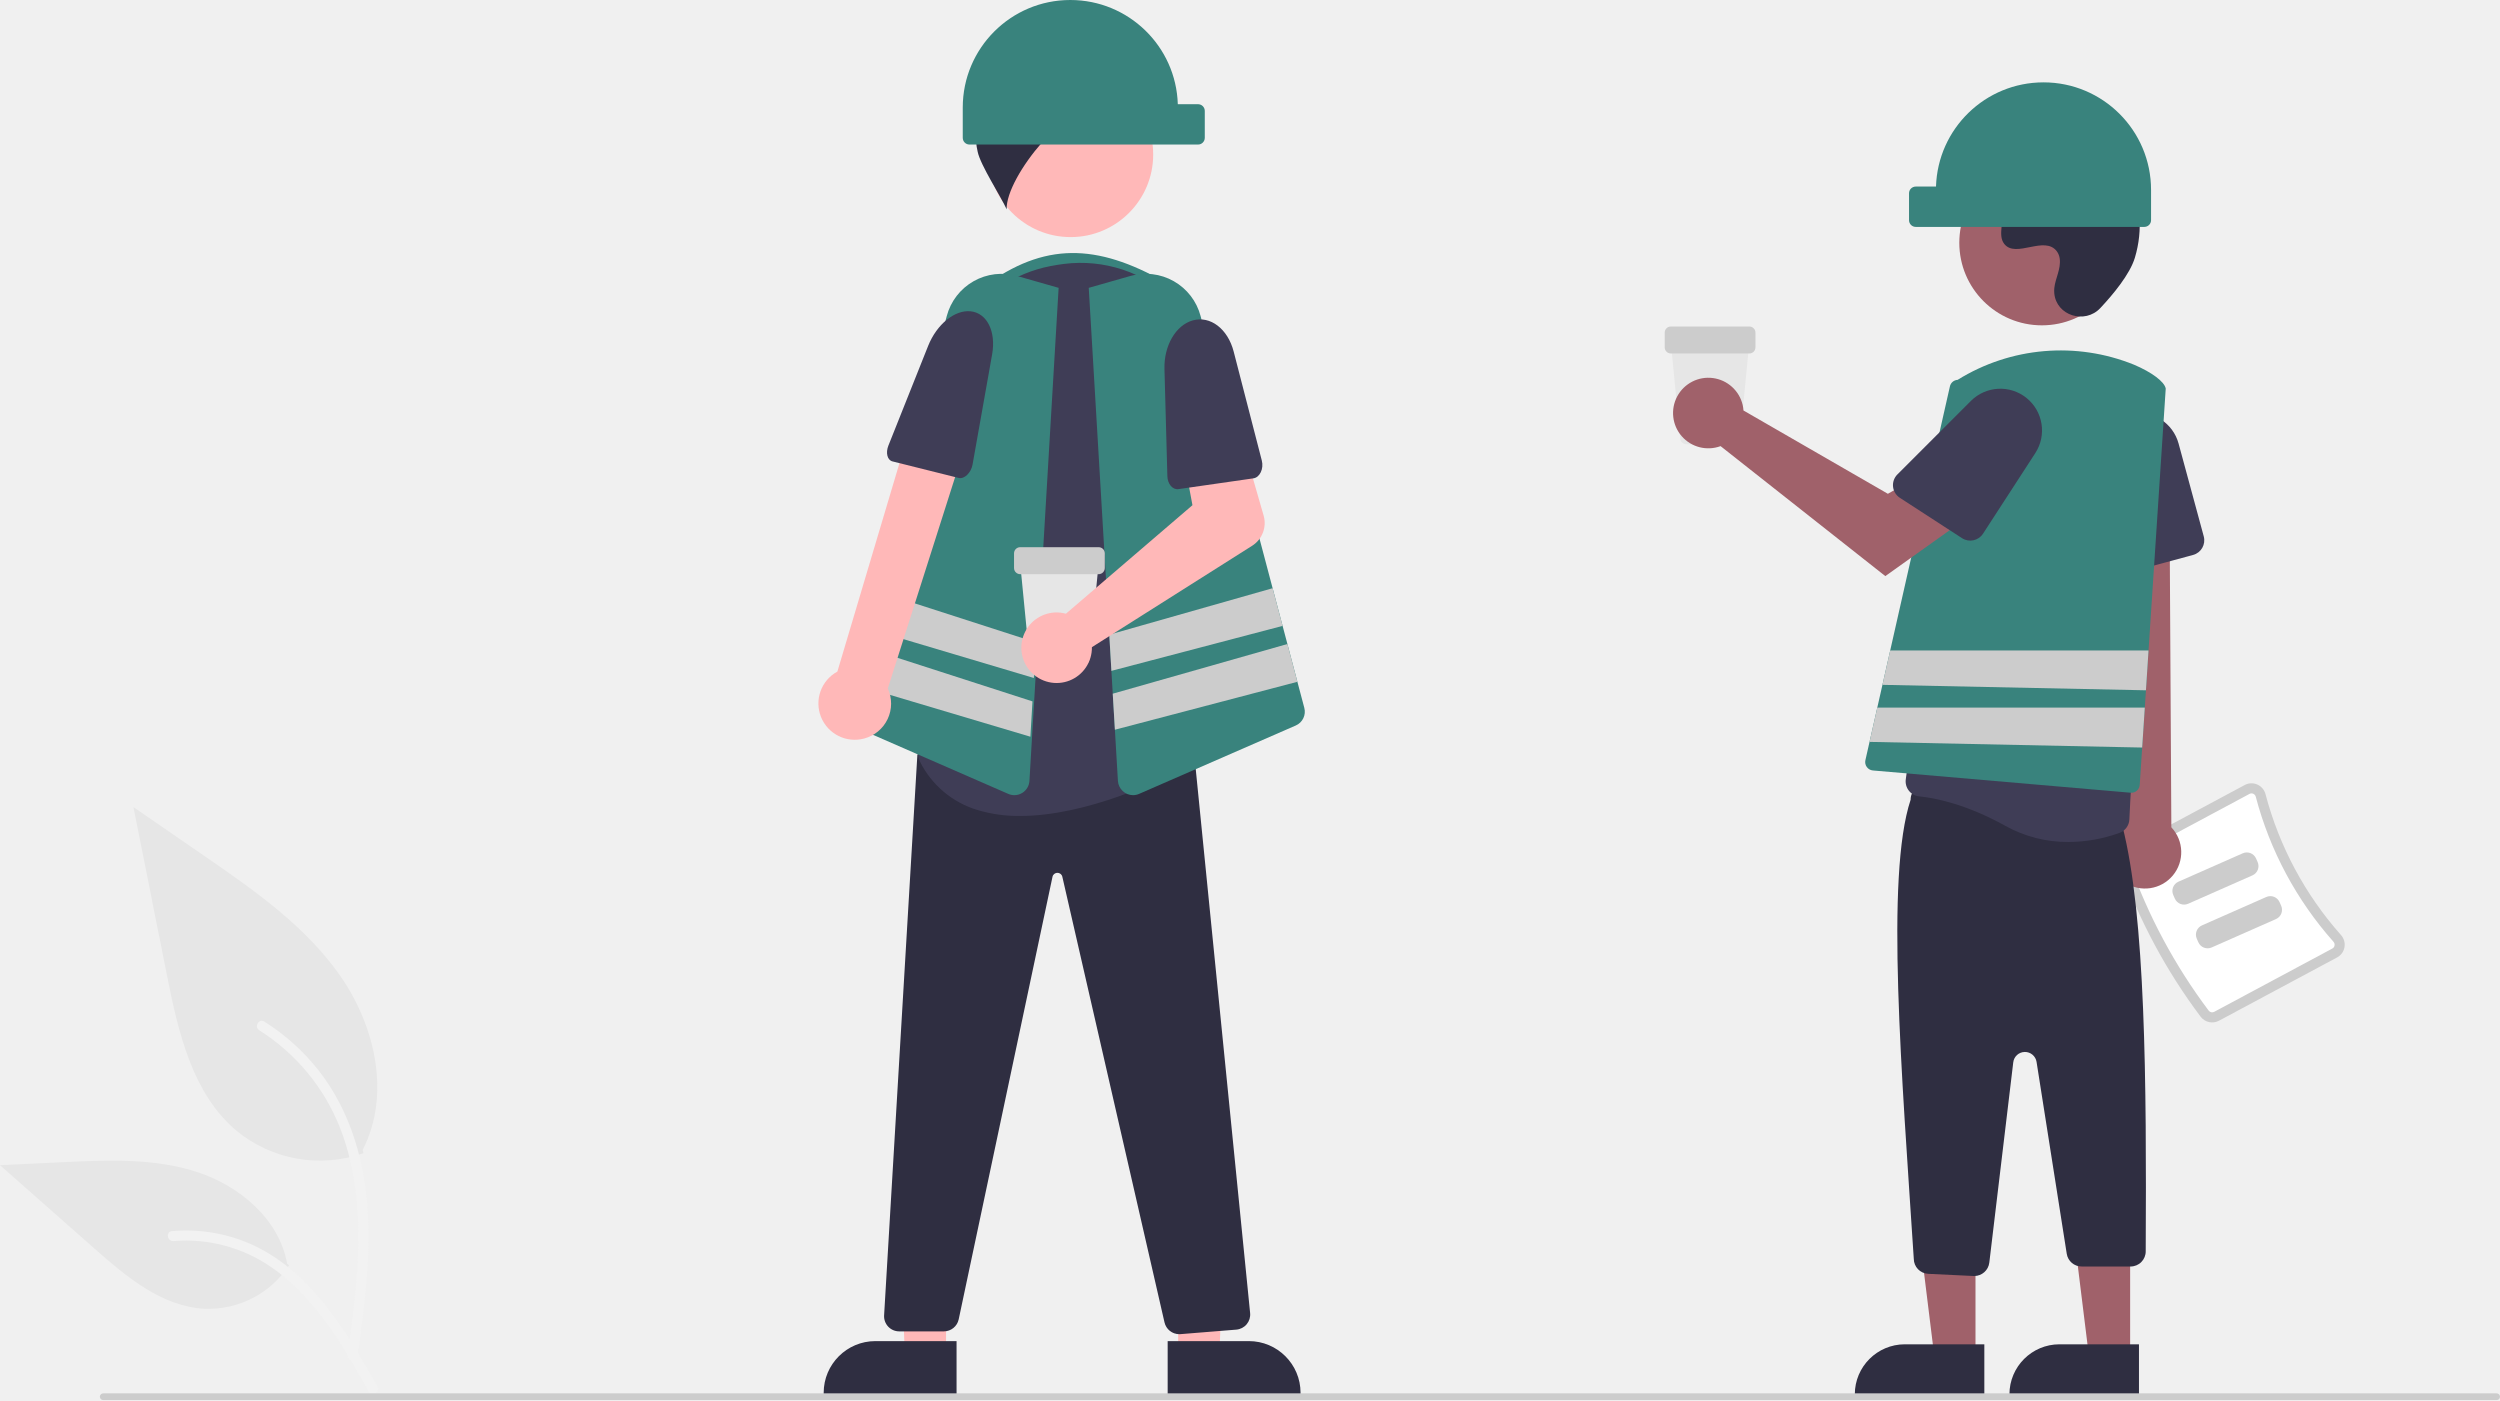
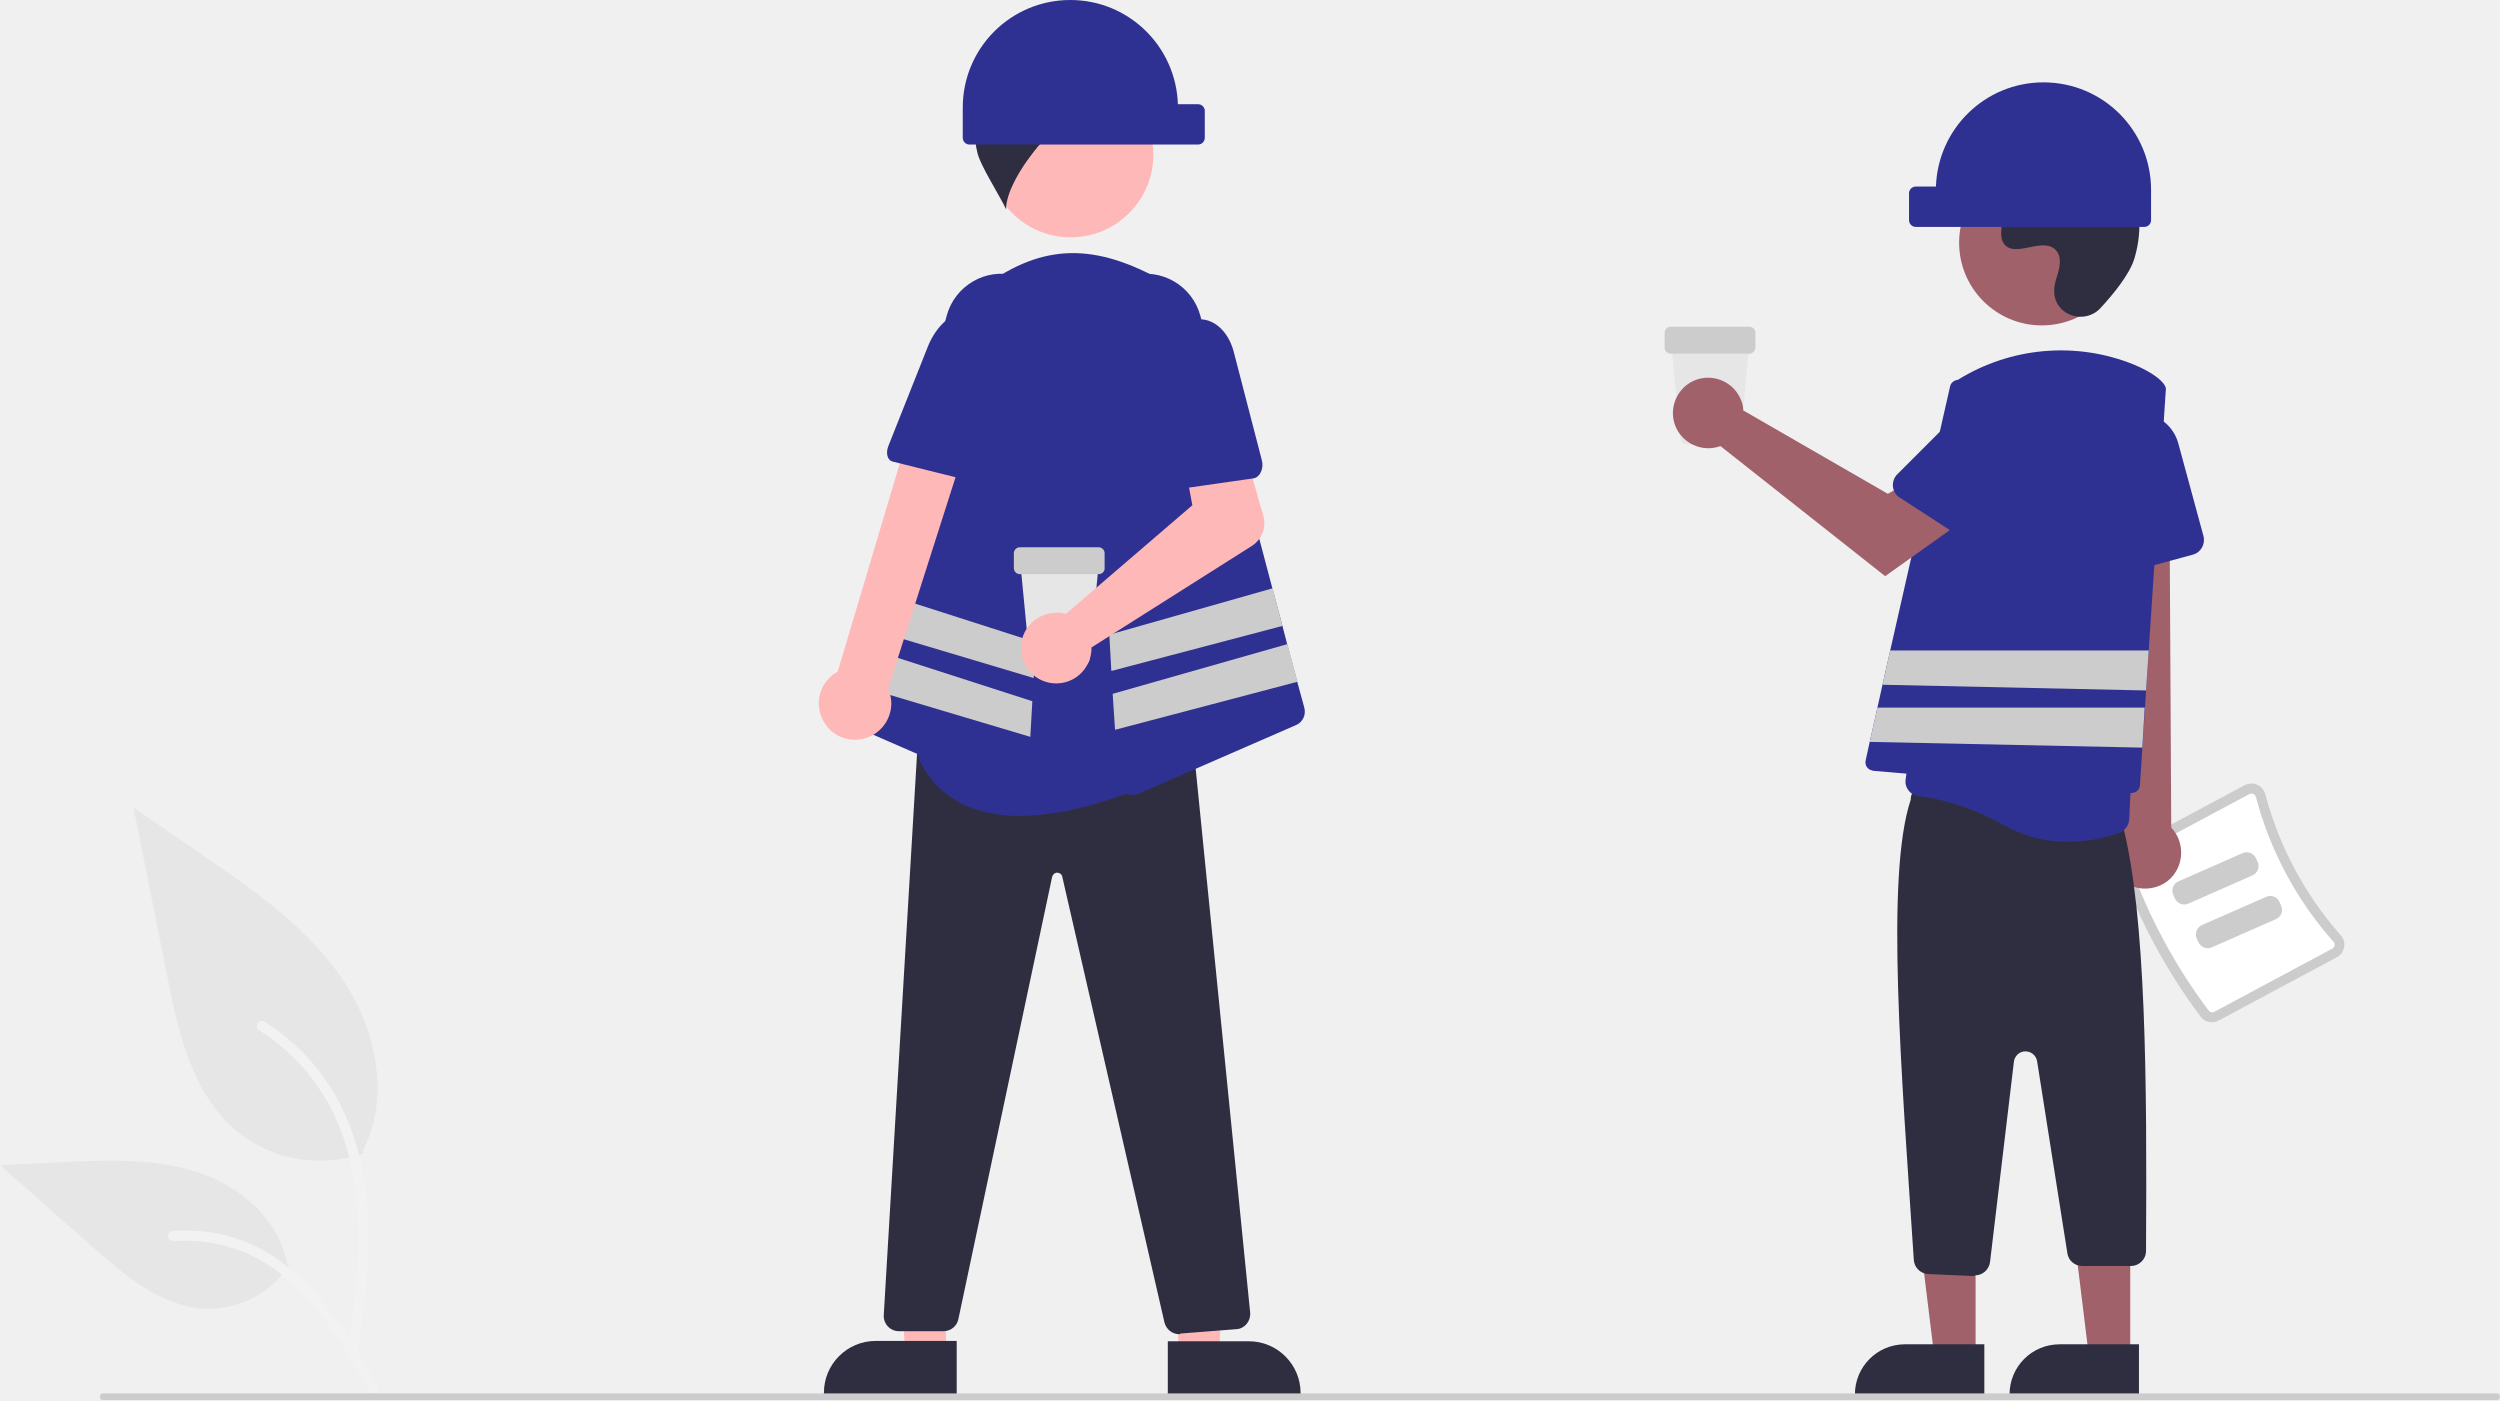
- <svg xmlns="http://www.w3.org/2000/svg" data-name="Layer 1" width="743.704" height="416.5" viewBox="0 0 743.704 416.5">
-   <path d="M743.934,373.905H729.798a1.818,1.818,0,0,1-1.816-1.647l-2.829-29.002h23.426L745.75,372.258A1.818,1.818,0,0,1,743.934,373.905Z" transform="translate(-228.1482 -241.75)" fill="#e6e6e6" />
-   <path d="M748.542,346.905H725.19a1.826,1.826,0,0,1-1.824-1.824v-4.378a1.826,1.826,0,0,1,1.824-1.824h23.351a1.826,1.826,0,0,1,1.824,1.824v4.378A1.826,1.826,0,0,1,748.542,346.905Z" transform="translate(-228.1482 -241.75)" fill="#ccc" />
-   <path d="M578.549,342.75h-56v-17c17.696-12.315,33.375-11.244,54,1Z" transform="translate(-228.1482 -241.75)" fill="#39837d" />
-   <polygon points="281.433 402.957 269.173 402.956 267.34 355.668 281.435 355.669 281.433 402.957" fill="#ffb8b8" />
-   <path d="M512.707,656.591l-39.531-.001v-.5a15.386,15.386,0,0,1,15.386-15.386h.001l24.144.001Z" transform="translate(-228.1482 -241.75)" fill="#2f2e41" />
-   <polygon points="350.486 402.957 362.746 402.956 364.579 355.668 350.484 355.669 350.486 402.957" fill="#ffb8b8" />
-   <path d="M575.507,640.704l24.144-.001h.001a15.386,15.386,0,0,1,15.386,15.386v.5l-39.531.001Z" transform="translate(-228.1482 -241.75)" fill="#2f2e41" />
-   <path d="M578.957,638.646a4.52,4.52,0,0,1-4.394-3.522L544.176,502.584a1.457,1.457,0,0,0-1.464-1.174h-.008a1.458,1.458,0,0,0-1.46,1.188L513.34,634.245a4.522,4.522,0,0,1-4.402,3.566H495.645a4.5,4.5,0,0,1-4.492-4.766l9.901-166.855,3.984-1.179.075.001,78.258.685,16.667,166.672a4.498,4.498,0,0,1-4.116,4.922l-16.604,1.341Q579.136,638.646,578.957,638.646Z" transform="translate(-228.1482 -241.75)" fill="#2f2e41" />
-   <circle cx="318.491" cy="45.971" r="24.561" fill="#ffb8b8" />
-   <path d="M531.593,484.484a42.393,42.393,0,0,1-12.728-1.791,28.097,28.097,0,0,1-17.038-14.375,4.505,4.505,0,0,1-.335-3.354c2.709-9.245,15.799-57.301,7.447-95.503a40.485,40.485,0,0,1,5.755-31.114,39.977,39.977,0,0,1,25.927-17.438l0-.001c1.385-.271,2.778-.492,4.139-.66a39.836,39.836,0,0,1,32.258,10.613,40.82,40.82,0,0,1,12.816,32.36l-6.419,103.004a4.46,4.46,0,0,1-2.398,3.703C573.625,473.801,551.418,484.484,531.593,484.484Z" transform="translate(-228.1482 -241.75)" fill="#3f3d56" />
-   <path d="M574.386,269.642A30.156,30.156,0,0,0,541.333,251.058l7.744,6.258c-9.622.324-19.75-.365-26.619,6.379,2.187-.061,5.054,4.617,7.241,4.557-4.089.081-7.797,2.954-9.603,6.623a18.865,18.865,0,0,0-1.114,11.997c.808,4.009,6.968,13.402,8.626,17.14-.285-9.77,18.949-33.074,28.342-30.642a25.772,25.772,0,0,0-11.9,9.035A34.904,34.904,0,0,1,564.75,279.018a14.65,14.65,0,0,0,4.935.276,6.025,6.025,0,0,0,3.572-9.629Z" transform="translate(-228.1482 -241.75)" fill="#2f2e41" />
-   <path d="M529.901,478.299a4.504,4.504,0,0,1-1.802-.38l-46.601-20.34a4.47,4.47,0,0,1-2.553-5.277l30.85-116.539a16.865,16.865,0,0,1,20.941-11.903l12.335,3.521-8.684,146.681a4.513,4.513,0,0,1-2.146,3.57A4.466,4.466,0,0,1,529.901,478.299Z" transform="translate(-228.1482 -241.75)" fill="#39837d" />
-   <path d="M616.149,452.3l-2.05-7.73-2.97-11.24-1.43-5.39-2.97-11.21-21.43-80.97a16.847,16.847,0,0,0-20.94-11.9l-12.33,3.52,6.11,103.17.63,10.77.4,6.79v.01l.64,10.71.9,15.23a4.53,4.53,0,0,0,4.49,4.24,4.583,4.583,0,0,0,1.8-.38l46.6-20.34A4.466,4.466,0,0,0,616.149,452.3Z" transform="translate(-228.1482 -241.75)" fill="#39837d" />
-   <polygon points="381.55 186.19 330.621 199.57 329.99 188.8 378.581 174.98 381.55 186.19" fill="#ccc" />
-   <polygon points="385.95 202.82 331.66 217.08 331.021 206.37 331.021 206.36 382.981 191.58 385.95 202.82" fill="#ccc" />
-   <polygon points="308.181 191.12 307.55 201.69 257.601 186.81 260.53 175.75 308.181 191.12" fill="#ccc" />
-   <polygon points="307.14 208.65 256.17 192.2 253.24 203.29 306.52 219.16 307.14 208.65" fill="#ccc" />
-   <path d="M485.207,461.454a10.743,10.743,0,0,0,7.044-14.891l23.962-75.226-16.991-3.559-21.969,73.753a10.801,10.801,0,0,0,7.955,19.922Z" transform="translate(-228.1482 -241.75)" fill="#ffb8b8" />
-   <path d="M516.878,334.356h0c4.879.498,7.623,5.984,6.41,12.814L517.467,379.948c-.436,2.457-2.458,4.403-4.139,3.982l-19.69-4.922c-1.515-.379-2.073-2.531-1.215-4.685L504.243,344.67C506.81,338.23,512.148,333.873,516.878,334.356Z" transform="translate(-228.1482 -241.75)" fill="#3f3d56" />
-   <path d="M546.549,241.75h0a31.993,31.993,0,0,1,31.975,31h6.025a2,2,0,0,1,2,2v8a2,2,0,0,1-2,2h-68a2,2,0,0,1-2-2v-9A32,32,0,0,1,546.549,241.75Z" transform="translate(-228.1482 -241.75)" fill="#39837d" />
-   <path d="M550.372,439.555H536.237A1.818,1.818,0,0,1,534.421,437.908l-2.829-29.002h23.426l-2.829,29.001A1.818,1.818,0,0,1,550.372,439.555Z" transform="translate(-228.1482 -241.75)" fill="#e6e6e6" />
-   <path d="M554.98,412.555H531.629a1.826,1.826,0,0,1-1.824-1.824v-4.378a1.826,1.826,0,0,1,1.824-1.824h23.351a1.826,1.826,0,0,1,1.824,1.824v4.378A1.826,1.826,0,0,1,554.98,412.555Z" transform="translate(-228.1482 -241.75)" fill="#ccc" />
-   <path d="M543.608,424.002a10.526,10.526,0,0,1,1.626.319l37.646-32.284-2.201-11.845,17.443-5.658L604.056,395.125a8,8,0,0,1-3.409,8.975l-47.677,30.17a10.497,10.497,0,1,1-9.361-10.269Z" transform="translate(-228.1482 -241.75)" fill="#ffb8b8" />
-   <path d="M582.978,337.063h0c5.212-1.459,10.419,2.508,12.164,9.266l8.373,32.43c.628,2.431-.591,5.014-2.496,5.288l-22.307,3.209c-1.716.247-3.229-1.513-3.292-3.832l-.866-31.913C574.368,344.581,577.926,338.478,582.978,337.063Z" transform="translate(-228.1482 -241.75)" fill="#3f3d56" />
-   <path d="M882.811,544.22a167.506,167.506,0,0,1-24.075-44.932,4.303,4.303,0,0,1,2.032-5.179l35.145-18.832a4.247,4.247,0,0,1,3.726-.151,4.319,4.319,0,0,1,2.461,2.884,102.328,102.328,0,0,0,22.446,41.891,4.318,4.318,0,0,1,1.038,3.647,4.247,4.247,0,0,1-2.189,3.018L888.249,545.397A4.303,4.303,0,0,1,882.811,544.22Z" transform="translate(-228.1482 -241.75)" fill="#ccc" />
-   <path d="M885.209,542.418a1.299,1.299,0,0,0,1.622.335l35.145-18.832a1.246,1.246,0,0,0,.653-.897,1.318,1.318,0,0,0-.325-1.128,105.34,105.34,0,0,1-23.107-43.125,1.319,1.319,0,0,0-.758-.895,1.247,1.247,0,0,0-1.11.046l-35.145,18.832a1.298,1.298,0,0,0-.62,1.537,164.507,164.507,0,0,0,23.645,44.127Z" transform="translate(-228.1482 -241.75)" fill="#fff" />
-   <path d="M898.22,502.152l-19.142,8.45a3.003,3.003,0,0,1-3.956-1.533l-.473-1.073a3.003,3.003,0,0,1,1.533-3.956l19.142-8.45a3.003,3.003,0,0,1,3.956,1.533l.473,1.073A3.003,3.003,0,0,1,898.22,502.152Z" transform="translate(-228.1482 -241.75)" fill="#ccc" />
-   <path d="M905.22,515.152l-19.142,8.45a3.003,3.003,0,0,1-3.956-1.533l-.473-1.073a3.003,3.003,0,0,1,1.533-3.956l19.142-8.45a3.003,3.003,0,0,1,3.956,1.533l.473,1.073A3.003,3.003,0,0,1,905.22,515.152Z" transform="translate(-228.1482 -241.75)" fill="#ccc" />
-   <path d="M860.327,504.32a10.743,10.743,0,0,1-2.062-16.343l-8.072-114.558,23.253,2.255.639,112.187a10.801,10.801,0,0,1-13.757,16.459Z" transform="translate(-228.1482 -241.75)" fill="#a0616a" />
-   <path d="M855.456,411.912a4.482,4.482,0,0,1-1.859-3.401L851.893,377.635a12.399,12.399,0,0,1,24.346-3.927l7.485,27.605a4.505,4.505,0,0,1-3.166,5.521L859.268,412.606A4.483,4.483,0,0,1,855.456,411.912Z" transform="translate(-228.1482 -241.75)" fill="#3f3d56" />
-   <polygon points="587.676 403.408 575.416 403.408 569.584 356.12 587.678 356.12 587.676 403.408" fill="#a0616a" />
-   <path d="M566.659,399.905H590.303a0,0,0,0,1,0,0v14.887a0,0,0,0,1,0,0H551.772a0,0,0,0,1,0,0v0A14.887,14.887,0,0,1,566.659,399.905Z" fill="#2f2e41" />
-   <polygon points="633.676 403.408 621.416 403.408 615.584 356.12 633.678 356.12 633.676 403.408" fill="#a0616a" />
-   <path d="M612.659,399.905H636.303a0,0,0,0,1,0,0v14.887a0,0,0,0,1,0,0H597.772a0,0,0,0,1,0,0v0A14.887,14.887,0,0,1,612.659,399.905Z" fill="#2f2e41" />
-   <path d="M815.245,621.335l-13.496-.644a4.499,4.499,0,0,1-4.286-4.463c-3.558-54.919-8.486-113.807-.942-136.557a4.501,4.501,0,0,1,5.146-4.485l53.994,7.838a4.474,4.474,0,0,1,3.854,4.42c6.894,26.936,7.205,75.782,6.944,126.534a4.5,4.5,0,0,1-4.5,4.534h-14.55a4.479,4.479,0,0,1-4.445-3.801l-8.977-57.067a3.5,3.5,0,0,0-6.933.128l-7.126,59.603a4.517,4.517,0,0,1-4.469,3.966Q815.352,621.341,815.245,621.335Z" transform="translate(-228.1482 -241.75)" fill="#2f2e41" />
-   <path d="M824.746,487.451c-11.899-6.611-21.197-8.349-25.68-8.796a4.418,4.418,0,0,1-3.053-1.673,4.478,4.478,0,0,1-.931-3.401l12.938-96.051a33.219,33.219,0,0,1,19.364-25.957,32.306,32.306,0,0,1,31.396,2.461q.665.442,1.305.903a33.178,33.178,0,0,1,12.636,34.573c-7.934,32.455-10.659,85.662-11.125,95.999a4.465,4.465,0,0,1-2.918,4.005,45.085,45.085,0,0,1-15.226,2.711A38.125,38.125,0,0,1,824.746,487.451Z" transform="translate(-228.1482 -241.75)" fill="#3f3d56" />
-   <circle cx="607.419" cy="72.22" r="24.561" fill="#a0616a" />
-   <path d="M852.948,333.401c-4.582,4.881-13.091,2.261-13.688-4.407a8.056,8.056,0,0,1,.01-1.556c.308-2.954,2.015-5.635,1.606-8.754a4.59,4.59,0,0,0-.84-2.149c-3.651-4.889-12.222,2.187-15.668-2.239-2.113-2.714.371-6.987-1.251-10.021-2.14-4.004-8.479-2.029-12.454-4.221-4.423-2.439-4.158-9.225-1.247-13.353,3.551-5.034,9.776-7.72,15.923-8.107s12.253,1.275,17.992,3.511c6.521,2.541,12.988,6.054,17.001,11.788,4.88,6.973,5.35,16.348,2.909,24.502C861.757,323.356,856.69,329.416,852.948,333.401Z" transform="translate(-228.1482 -241.75)" fill="#2f2e41" />
-   <path d="M872.399,357.28c-.43-2.02-4.12-4.78-9.4-7.03a58.135,58.135,0,0,0-52.5,4.5,2.48,2.48,0,0,0-2.29,1.95l-17.76,78.55-2.31,10.23-1.53,6.77-2.31,10.2-1.23,5.45a2.508,2.508,0,0,0,2.22,3.05l76.69,6.62c.07,0,.15.01.22.01a2.5,2.5,0,0,0,2.48-2.34l.73-11.11.78-11.88.34-5.15.77-11.85,5.11-77.84V357.34Z" transform="translate(-228.1482 -241.75)" fill="#39837d" />
-   <path d="M746.564,362.224a10.526,10.526,0,0,1,.239,1.64l42.957,24.782,10.441-6.011,11.131,14.572L788.996,413.128l-49.008-38.663a10.496,10.496,0,1,1,6.576-12.241Z" transform="translate(-228.1482 -241.75)" fill="#a0616a" />
-   <path d="M791.295,386.539a4.482,4.482,0,0,1,1.293-3.653l21.863-21.868a12.399,12.399,0,0,1,19.168,15.516l-15.57,23.992a4.505,4.505,0,0,1-6.224,1.325l-18.504-12.009A4.483,4.483,0,0,1,791.295,386.539Z" transform="translate(-228.1482 -241.75)" fill="#3f3d56" />
-   <polygon points="639.15 193.5 638.38 205.35 559.99 203.73 562.3 193.5 639.15 193.5" fill="#ccc" />
-   <polygon points="638.041 210.5 637.26 222.38 556.15 220.7 558.461 210.5 638.041 210.5" fill="#ccc" />
-   <path d="M836.049,266.25h0a31.993,31.993,0,0,0-31.975,31h-6.025a2,2,0,0,0-2,2v8a2,2,0,0,0,2,2h68a2,2,0,0,0,2-2v-9A32,32,0,0,0,836.049,266.25Z" transform="translate(-228.1482 -241.75)" fill="#39837d" />
-   <path d="M336.263,584.806a39.063,39.063,0,0,1-37.721-6.645c-13.212-11.089-17.354-29.359-20.725-46.275l-9.969-50.036L288.719,496.222c15.01,10.335,30.357,21.001,40.75,35.971s14.929,35.405,6.579,51.603" transform="translate(-228.1482 -241.75)" fill="#e6e6e6" />
-   <path d="M334.478,645.385c2.112-15.387,4.285-30.973,2.803-46.525-1.316-13.812-5.53-27.303-14.109-38.364a63.819,63.819,0,0,0-16.374-14.837c-1.637-1.034-3.144,1.561-1.514,2.59a60.672,60.672,0,0,1,23.999,28.956c5.225,13.289,6.064,27.776,5.164,41.893-.544,8.537-1.698,17.019-2.861,25.489a1.554,1.554,0,0,0,1.048,1.845,1.509,1.509,0,0,0,1.845-1.048Z" transform="translate(-228.1482 -241.75)" fill="#f2f2f2" />
-   <path d="M314.131,618.156a28.755,28.755,0,0,1-25.055,12.931c-12.683-.602-23.257-9.454-32.775-17.858l-28.153-24.857,18.633-.892c13.4-.641,27.145-1.239,39.908,2.893s24.533,14.077,26.867,27.287" transform="translate(-228.1482 -241.75)" fill="#e6e6e6" />
-   <path d="M340.449,654.23c-10.168-17.991-21.961-37.986-43.035-44.377a48.022,48.022,0,0,0-18.101-1.869c-1.922.166-1.442,3.128.476,2.963a44.614,44.614,0,0,1,28.886,7.642c8.145,5.544,14.487,13.252,19.854,21.425,3.288,5.007,6.233,10.226,9.178,15.438.941,1.666,3.693.463,2.74-1.222Z" transform="translate(-228.1482 -241.75)" fill="#f2f2f2" />
-   <path d="M970.852,658.25h-712a1,1,0,0,1,0-2h712a1,1,0,0,1,0,2Z" transform="translate(-228.1482 -241.75)" fill="#ccc" />
+ <svg xmlns="http://www.w3.org/2000/svg" version="1.1" id="Layer_1" x="0px" y="0px" viewBox="0 0 743.7 416.5" style="enable-background:new 0 0 743.7 416.5;" xml:space="preserve">
+   <style type="text/css">
+ 	.st0{fill:#E6E6E6;}
+ 	.st1{fill:#CCCCCC;}
+ 	.st2{fill:#2F3192;}
+ 	.st3{fill:#FFB8B8;}
+ 	.st4{fill:#2F2E41;}
+ 	.st5{fill:#FFFFFF;}
+ 	.st6{fill:#A0616A;}
+ 	.st7{fill:#F2F2F2;}
+ </style>
+   <path class="st0" d="M515.8,132.2h-14.1c-0.9,0-1.7-0.7-1.8-1.6l-2.8-29h23.4l-2.8,29C517.5,131.4,516.7,132.2,515.8,132.2z" />
+   <path class="st1" d="M520.4,105.2H497c-1,0-1.8-0.8-1.8-1.8V99c0-1,0.8-1.8,1.8-1.8h23.4c1,0,1.8,0.8,1.8,1.8v4.4  C522.2,104.3,521.4,105.2,520.4,105.2z" />
+   <path class="st2" d="M350.4,101h-56V84c17.7-12.3,33.4-11.2,54,1L350.4,101z" />
+   <polygon class="st3" points="281.4,403 269.2,403 267.3,355.7 281.4,355.7 " />
+   <path class="st4" d="M284.6,414.8l-39.5,0v-0.5c0-8.5,6.9-15.4,15.4-15.4c0,0,0,0,0,0h0l24.1,0L284.6,414.8z" />
+   <polygon class="st3" points="350.5,403 362.7,403 364.6,355.7 350.5,355.7 " />
+   <path class="st4" d="M347.4,399l24.1,0h0c8.5,0,15.4,6.9,15.4,15.4c0,0,0,0,0,0v0.5l-39.5,0L347.4,399z" />
+   <path class="st4" d="M350.8,396.9c-2.1,0-3.9-1.5-4.4-3.5L316,260.8c-0.1-0.7-0.8-1.2-1.5-1.2h0c-0.7,0-1.3,0.5-1.5,1.2l-27.9,131.6  c-0.4,2.1-2.3,3.6-4.4,3.6h-13.3c-2.5,0-4.5-2-4.5-4.5c0-0.1,0-0.2,0-0.3l9.9-166.9l4-1.2l0.1,0l78.3,0.7l16.7,166.7  c0.2,2.5-1.6,4.7-4,4.9c0,0-0.1,0-0.1,0l-16.6,1.3C351,396.9,350.9,396.9,350.8,396.9z" />
+   <circle class="st3" cx="318.5" cy="46" r="24.6" />
+   <path class="st2" d="M303.4,242.7c-4.3,0.1-8.6-0.6-12.7-1.8c-7.4-2.2-13.6-7.4-17-14.4c-0.5-1-0.7-2.2-0.3-3.4  c2.7-9.2,15.8-57.3,7.4-95.5c-2.4-10.7-0.3-22,5.8-31.1c5.9-9.1,15.3-15.4,25.9-17.4l0,0c1.4-0.3,2.8-0.5,4.1-0.7  c11.8-1.5,23.6,2.4,32.3,10.6c8.9,8.3,13.6,20.2,12.8,32.4l-6.4,103c-0.1,1.6-1,3-2.4,3.7C345.5,232.1,323.3,242.7,303.4,242.7z" />
+   <path class="st4" d="M346.2,27.9c-5.3-13.2-19-21-33.1-18.6l7.7,6.3c-9.6,0.3-19.7-0.4-26.6,6.4c2.2-0.1,5.1,4.6,7.2,4.6  c-4.1,0.1-7.8,3-9.6,6.6c-1.7,3.8-2.1,8-1.1,12c0.8,4,7,13.4,8.6,17.1c-0.3-9.8,18.9-33.1,28.3-30.6c-4.8,1.8-8.9,4.9-11.9,9  c6.4-3.2,13.6-4.4,20.7-3.4c1.6,0.4,3.3,0.5,4.9,0.3c3.3-0.6,5.4-3.8,4.7-7.1c-0.2-0.9-0.6-1.8-1.2-2.5L346.2,27.9z" />
+   <path class="st2" d="M301.8,236.5c-0.6,0-1.2-0.1-1.8-0.4l-46.6-20.3c-2-0.9-3.1-3.1-2.6-5.3L281.6,94c2.4-9,11.6-14.4,20.6-12  c0.1,0,0.2,0.1,0.3,0.1l12.3,3.5l-8.7,146.7c-0.1,1.5-0.9,2.8-2.1,3.6C303.4,236.3,302.6,236.5,301.8,236.5z" />
+   <path class="st2" d="M388,210.5l-2.1-7.7l-3-11.2l-1.4-5.4l-3-11.2l-21.4-81c-2.4-9-11.6-14.4-20.6-12c-0.1,0-0.2,0.1-0.4,0.1  l-12.3,3.5l6.1,103.2l0.6,10.8l0.4,6.8v0l0.6,10.7l0.9,15.2c0.2,2.4,2.1,4.2,4.5,4.2c0.6,0,1.2-0.1,1.8-0.4l46.6-20.3  C387.5,215,388.6,212.7,388,210.5z" />
+   <polygon class="st1" points="381.5,186.2 330.6,199.6 330,188.8 378.6,175 " />
+   <polygon class="st1" points="386,202.8 331.7,217.1 331,206.4 331,206.4 383,191.6 " />
+   <polygon class="st1" points="308.2,191.1 307.5,201.7 257.6,186.8 260.5,175.8 " />
+   <polygon class="st1" points="307.1,208.6 256.2,192.2 253.2,203.3 306.5,219.2 " />
+   <path class="st3" d="M257.1,219.7c5.7-1.5,9.2-7.4,7.7-13.1c-0.2-0.6-0.4-1.2-0.6-1.8l24-75.2l-17-3.6l-22,73.8  c-5.2,2.8-7.2,9.4-4.3,14.6C247.2,218.8,252.2,221,257.1,219.7L257.1,219.7z" />
+   <path class="st2" d="M288.7,92.6L288.7,92.6c4.9,0.5,7.6,6,6.4,12.8l-5.8,32.8c-0.4,2.5-2.5,4.4-4.1,4l-19.7-4.9  c-1.5-0.4-2.1-2.5-1.2-4.7l11.8-29.7C278.7,96.5,284,92.1,288.7,92.6z" />
+   <path class="st2" d="M318.4,0L318.4,0c17.3,0,31.4,13.7,32,31h6c1.1,0,2,0.9,2,2v8c0,1.1-0.9,2-2,2h-68c-1.1,0-2-0.9-2-2v-9  C286.4,14.3,300.7,0,318.4,0C318.4,0,318.4,0,318.4,0z" />
+   <path class="st0" d="M322.2,197.8h-14.1c-0.9,0-1.7-0.7-1.8-1.6l-2.8-29h23.4l-2.8,29C324,197.1,323.2,197.8,322.2,197.8z" />
+   <path class="st1" d="M326.8,170.8h-23.4c-1,0-1.8-0.8-1.8-1.8v-4.4c0-1,0.8-1.8,1.8-1.8h23.4c1,0,1.8,0.8,1.8,1.8v4.4  C328.7,170,327.8,170.8,326.8,170.8z" />
+   <path class="st3" d="M315.5,182.3c0.5,0.1,1.1,0.2,1.6,0.3l37.6-32.3l-2.2-11.8l17.4-5.7l5.9,20.6c1,3.4-0.4,7.1-3.4,9l-47.7,30.2  c0.1,5.8-4.5,10.6-10.3,10.7c-5.8,0.1-10.6-4.5-10.7-10.3c-0.1-5.8,4.5-10.6,10.3-10.7C314.6,182.2,315,182.2,315.5,182.3  L315.5,182.3z" />
+   <path class="st2" d="M354.8,95.3L354.8,95.3c5.2-1.5,10.4,2.5,12.2,9.3l8.4,32.4c0.6,2.4-0.6,5-2.5,5.3l-22.3,3.2  c-1.7,0.2-3.2-1.5-3.3-3.8l-0.9-31.9C346.2,102.8,349.8,96.7,354.8,95.3z" />
+   <path class="st1" d="M654.7,302.5c-10.3-13.7-18.4-28.8-24.1-44.9c-0.7-2,0.2-4.2,2-5.2l35.1-18.8c1.2-0.6,2.5-0.7,3.7-0.2  c1.2,0.5,2.1,1.6,2.5,2.9c4.1,15.5,11.8,29.9,22.4,41.9c0.9,1,1.3,2.3,1,3.6c-0.2,1.3-1,2.4-2.2,3l-35.1,18.8  C658.2,304.6,655.9,304.1,654.7,302.5z" />
+   <path class="st5" d="M657.1,300.7c0.4,0.5,1.1,0.6,1.6,0.3l35.1-18.8c0.3-0.2,0.6-0.5,0.7-0.9c0.1-0.4,0-0.8-0.3-1.1  c-11-12.4-18.9-27.1-23.1-43.1c-0.1-0.4-0.4-0.7-0.8-0.9c-0.4-0.2-0.8-0.1-1.1,0L634,255c-0.5,0.3-0.8,0.9-0.6,1.5  C639,272.4,647,287.3,657.1,300.7L657.1,300.7z" />
+   <path class="st1" d="M670.1,260.4l-19.1,8.4c-1.5,0.7-3.3,0-4-1.5l-0.5-1.1c-0.7-1.5,0-3.3,1.5-4l19.1-8.4c1.5-0.7,3.3,0,4,1.5  l0.5,1.1C672.3,258,671.6,259.7,670.1,260.4z" />
+   <path class="st1" d="M677.1,273.4l-19.1,8.4c-1.5,0.7-3.3,0-4-1.5l-0.5-1.1c-0.7-1.5,0-3.3,1.5-4l19.1-8.4c1.5-0.7,3.3,0,4,1.5  l0.5,1.1C679.3,271,678.6,272.7,677.1,273.4z" />
+   <path class="st6" d="M632.2,262.6c-5-3.2-6.4-9.9-3.2-14.8c0.3-0.5,0.7-1,1.2-1.5L622,131.7l23.3,2.3l0.6,112.2  c4.1,4.3,3.9,11.2-0.4,15.3C641.9,264.8,636.4,265.3,632.2,262.6L632.2,262.6z" />
+   <path class="st2" d="M627.3,170.2c-1.1-0.8-1.8-2-1.9-3.4l-1.7-30.9c-0.4-6.8,4.9-12.7,11.7-13.1c5.8-0.3,11.1,3.5,12.6,9.1  l7.5,27.6c0.6,2.4-0.8,4.9-3.2,5.5l-21.3,5.8C629.8,171.2,628.4,171,627.3,170.2z" />
+   <polygon class="st6" points="587.7,403.4 575.4,403.4 569.6,356.1 587.7,356.1 " />
+   <path class="st4" d="M566.7,399.9h23.6l0,0v14.9l0,0h-38.5l0,0l0,0C551.8,406.6,558.4,399.9,566.7,399.9L566.7,399.9z" />
+   <polygon class="st6" points="633.7,403.4 621.4,403.4 615.6,356.1 633.7,356.1 " />
+   <path class="st4" d="M612.7,399.9h23.6l0,0v14.9l0,0h-38.5l0,0l0,0C597.8,406.6,604.4,399.9,612.7,399.9L612.7,399.9z" />
+   <path class="st4" d="M587.1,379.6l-13.5-0.6c-2.4-0.1-4.3-2.1-4.3-4.5c-3.6-54.9-8.5-113.8-0.9-136.6c0-2.5,2-4.5,4.5-4.5  c0.2,0,0.5,0,0.7,0l54,7.8c2.2,0.3,3.8,2.2,3.9,4.4c6.9,26.9,7.2,75.8,6.9,126.5c0,2.5-2,4.5-4.5,4.5c0,0,0,0,0,0h-14.5  c-2.2,0-4.1-1.6-4.4-3.8l-9-57.1c-0.3-1.9-2.1-3.2-4-2.9c-1.5,0.2-2.7,1.5-2.9,3l-7.1,59.6c-0.3,2.3-2.2,4-4.5,4  C587.2,379.6,587.2,379.6,587.1,379.6z" />
+   <path class="st2" d="M596.6,245.7c-11.9-6.6-21.2-8.3-25.7-8.8c-1.2-0.1-2.3-0.7-3.1-1.7c-0.8-1-1.1-2.2-0.9-3.4l12.9-96.1  c1.5-11.4,8.8-21.2,19.4-26c10.2-4.7,22.1-3.7,31.4,2.5c0.4,0.3,0.9,0.6,1.3,0.9c10.8,7.9,15.8,21.6,12.6,34.6  c-7.9,32.5-10.7,85.7-11.1,96c-0.1,1.8-1.2,3.4-2.9,4c-4.9,1.8-10,2.7-15.2,2.7C608.8,250.5,602.3,248.9,596.6,245.7z" />
+   <circle class="st6" cx="607.4" cy="72.2" r="24.6" />
+   <path class="st4" d="M624.8,91.7c-4.6,4.9-13.1,2.3-13.7-4.4c0-0.5,0-1,0-1.6c0.3-3,2-5.6,1.6-8.8c-0.1-0.8-0.4-1.5-0.8-2.1  c-3.7-4.9-12.2,2.2-15.7-2.2c-2.1-2.7,0.4-7-1.3-10c-2.1-4-8.5-2-12.5-4.2c-4.4-2.4-4.2-9.2-1.2-13.4c3.6-5,9.8-7.7,15.9-8.1  s12.3,1.3,18,3.5c6.5,2.5,13,6.1,17,11.8c4.9,7,5.3,16.3,2.9,24.5C633.6,81.6,628.5,87.7,624.8,91.7z" />
+   <path class="st2" d="M644.3,115.5c-0.4-2-4.1-4.8-9.4-7c-17.2-7-36.7-5.3-52.5,4.5c-1.1,0.1-2.1,0.9-2.3,2l-17.8,78.5l-2.3,10.2  l-1.5,6.8l-2.3,10.2l-1.2,5.5c-0.3,1.4,0.5,2.7,1.9,3c0.1,0,0.2,0,0.3,0.1l76.7,6.6c0.1,0,0.1,0,0.2,0c1.3,0,2.4-1,2.5-2.3l0.7-11.1  l0.8-11.9l0.3-5.1l0.8-11.9l5.1-77.8L644.3,115.5L644.3,115.5z" />
+   <path class="st6" d="M518.4,120.5c0.1,0.5,0.2,1.1,0.2,1.6l43,24.8l10.4-6l11.1,14.6l-22.3,15.9l-49-38.7c-5.4,2-11.5-0.8-13.5-6.2  c-2-5.4,0.8-11.5,6.2-13.5c5.4-2,11.5,0.8,13.5,6.2C518.2,119.6,518.3,120.1,518.4,120.5L518.4,120.5z" />
+   <path class="st2" d="M563.1,144.8c-0.1-1.4,0.3-2.7,1.3-3.7l21.9-21.9c4.8-4.8,12.7-4.8,17.5,0c4.1,4.1,4.8,10.6,1.6,15.5l-15.6,24  c-1.4,2.1-4.1,2.7-6.2,1.3l-18.5-12C564,147.4,563.3,146.1,563.1,144.8z" />
+   <polygon class="st1" points="639.2,193.5 638.4,205.4 560,203.7 562.3,193.5 " />
+   <polygon class="st1" points="638,210.5 637.3,222.4 556.2,220.7 558.5,210.5 " />
+   <path class="st2" d="M607.9,24.5L607.9,24.5c-17.3,0-31.4,13.7-32,31h-6c-1.1,0-2,0.9-2,2v8c0,1.1,0.9,2,2,2h68c1.1,0,2-0.9,2-2v-9  C639.9,38.8,625.6,24.5,607.9,24.5C607.9,24.5,607.9,24.5,607.9,24.5z" />
+   <path class="st0" d="M108.1,343.1c-12.9,4.5-27.2,2-37.7-6.6c-13.2-11.1-17.4-29.4-20.7-46.3l-10-50l20.9,14.4  c15,10.3,30.4,21,40.8,36s14.9,35.4,6.6,51.6" />
+   <path class="st7" d="M106.3,403.6c2.1-15.4,4.3-31,2.8-46.5c-1.3-13.8-5.5-27.3-14.1-38.4c-4.6-5.9-10.1-10.9-16.4-14.8  c-1.6-1-3.1,1.6-1.5,2.6c10.9,6.9,19.3,17,24,29c5.2,13.3,6.1,27.8,5.2,41.9c-0.5,8.5-1.7,17-2.9,25.5c-0.2,0.8,0.3,1.6,1,1.8  C105.3,404.9,106.1,404.4,106.3,403.6L106.3,403.6z" />
+   <path class="st0" d="M86,376.4c-5.5,8.4-15,13.3-25.1,12.9c-12.7-0.6-23.3-9.5-32.8-17.9L0,346.6l18.6-0.9  c13.4-0.6,27.1-1.2,39.9,2.9s24.5,14.1,26.9,27.3" />
+   <path class="st7" d="M112.3,412.5c-10.2-18-22-38-43-44.4c-5.9-1.8-12-2.4-18.1-1.9c-1.9,0.2-1.4,3.1,0.5,3  c10.2-0.8,20.4,1.9,28.9,7.6c8.1,5.5,14.5,13.3,19.9,21.4c3.3,5,6.2,10.2,9.2,15.4C110.5,415.4,113.3,414.2,112.3,412.5L112.3,412.5  z" />
+   <path class="st1" d="M742.7,416.5h-712c-0.6,0-1-0.4-1-1s0.4-1,1-1h712c0.6,0,1,0.4,1,1S743.3,416.5,742.7,416.5z" />
</svg>
